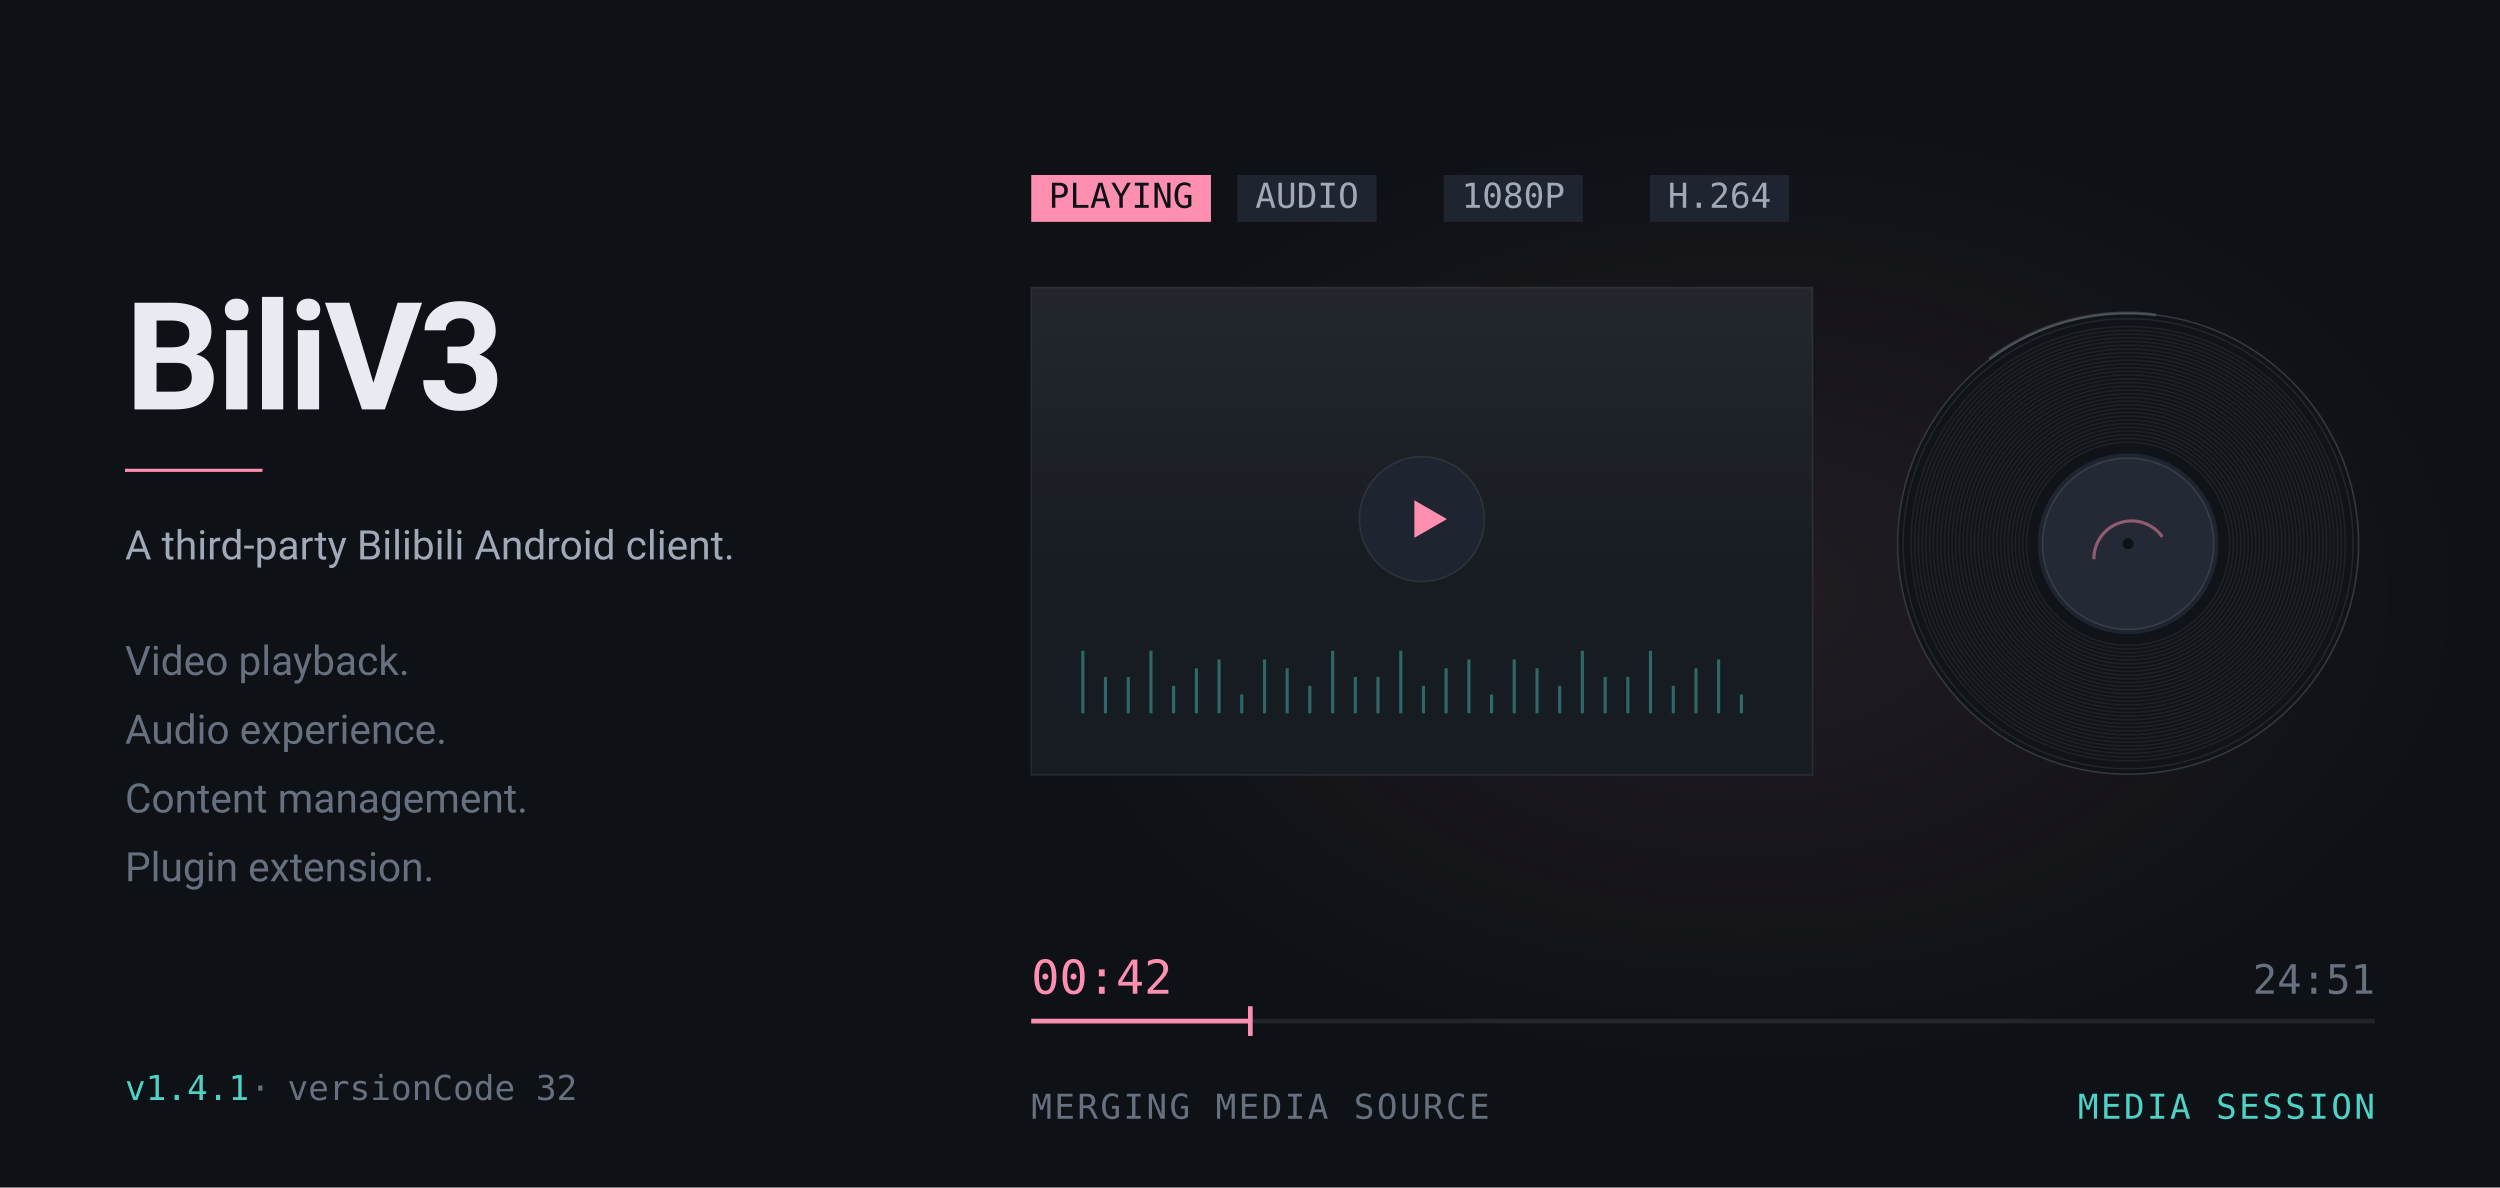
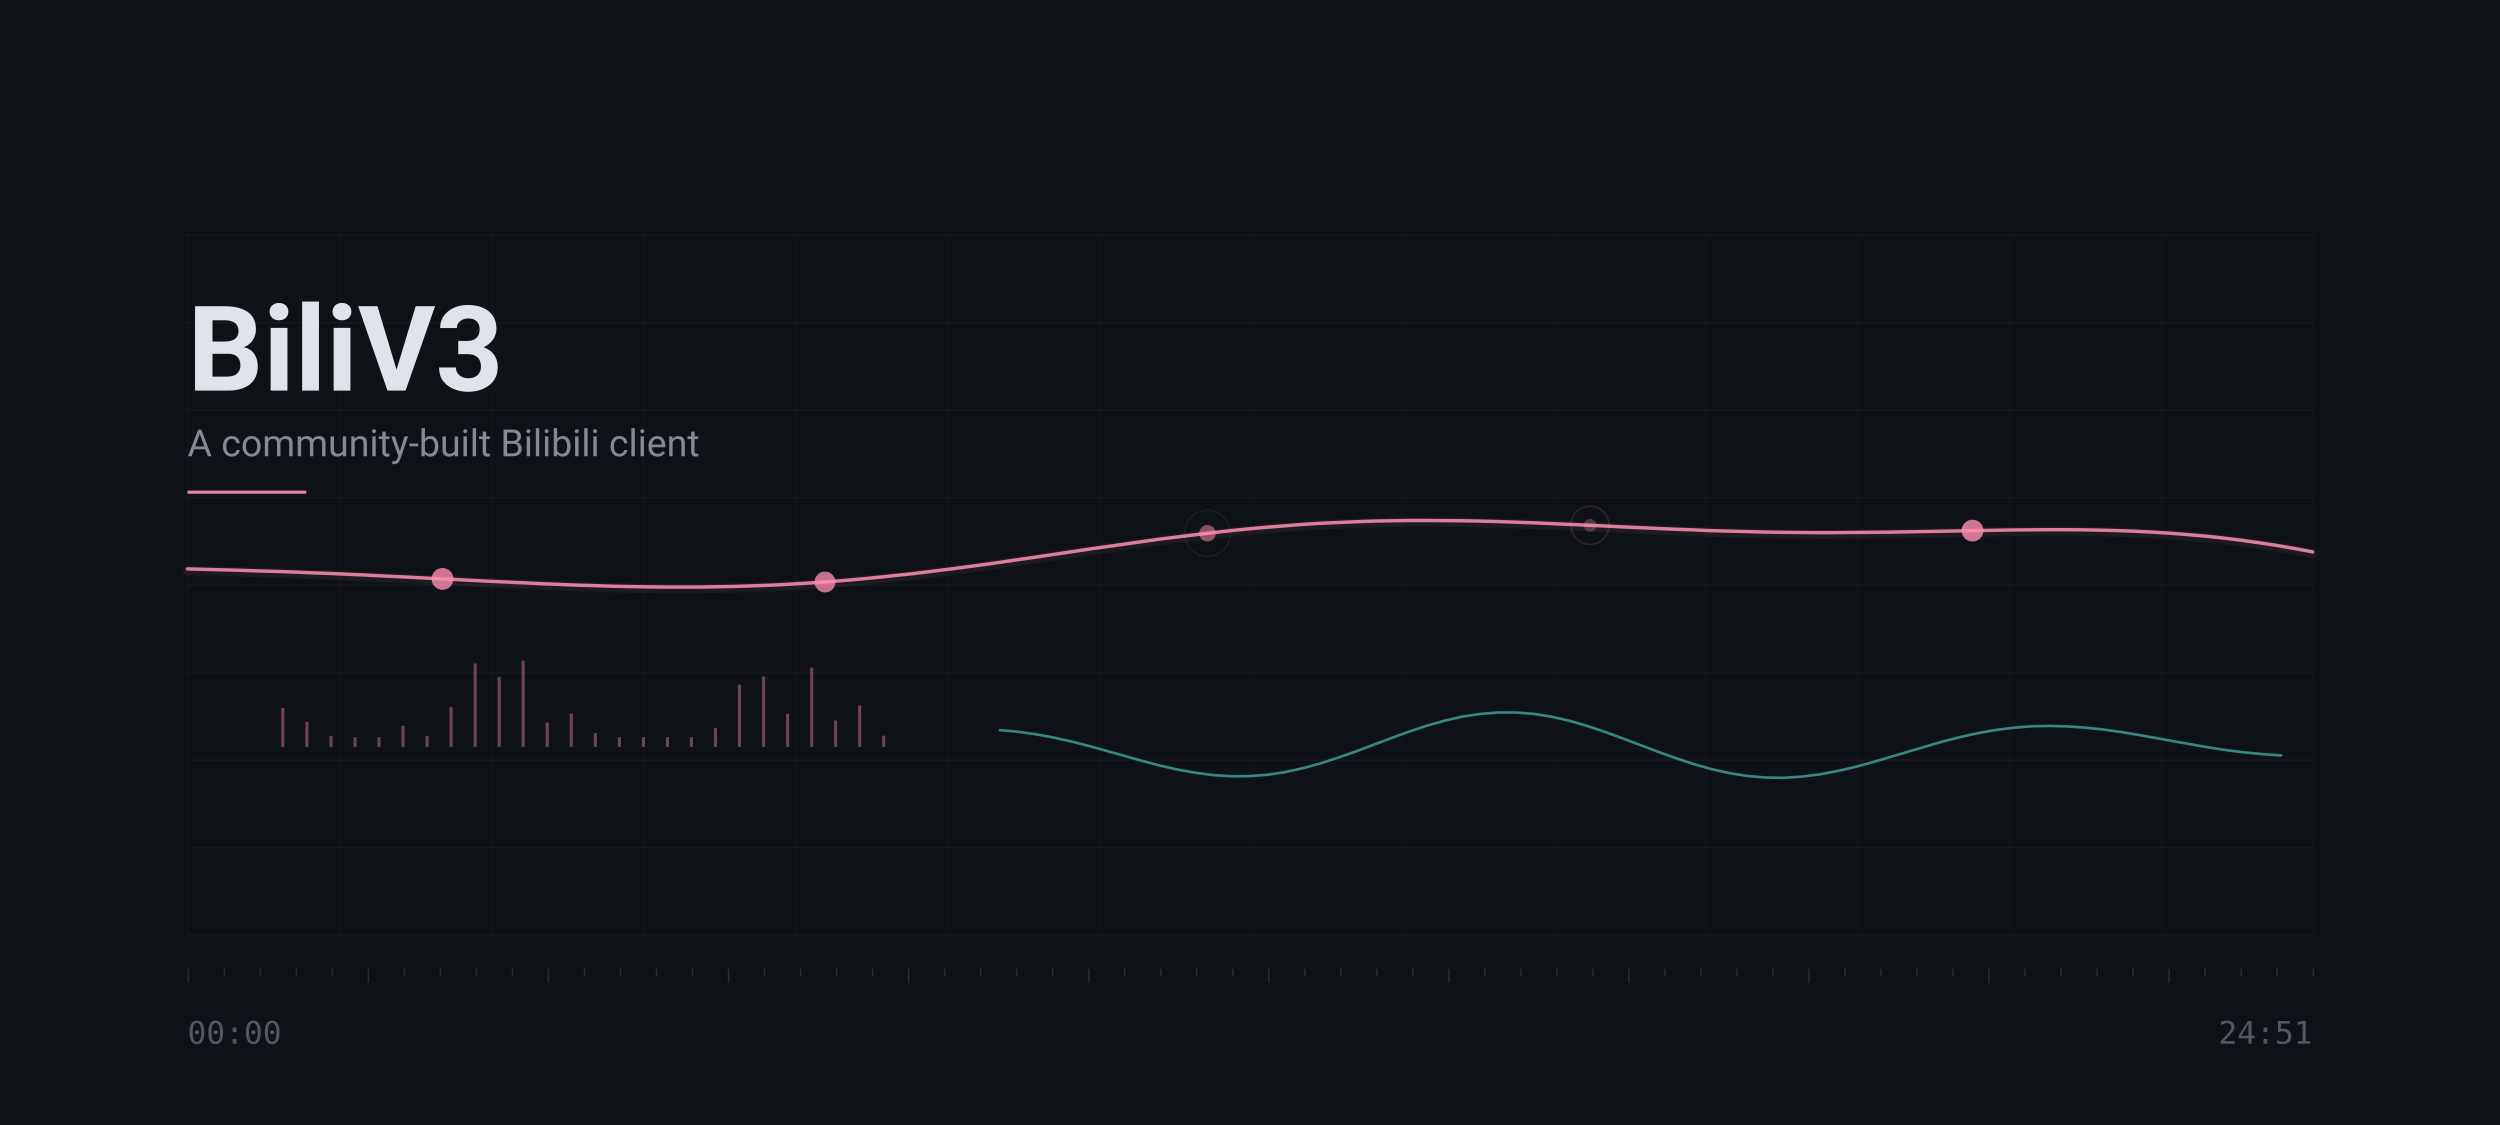
- <svg xmlns="http://www.w3.org/2000/svg" viewBox="0 0 1600 760" width="1600" height="760" role="img" aria-labelledby="ttl dsc">
-   <defs>
-     <radialGradient id="amb" cx="50%" cy="50%" r="50%">
-       <stop offset="0" stop-color="#FF8FB0" stop-opacity="0.085" />
-       <stop offset="1" stop-color="#FF8FB0" stop-opacity="0" />
-     </radialGradient>
-     <linearGradient id="sheen" x1="0" y1="0" x2="0" y2="1">
-       <stop offset="0" stop-color="#ffffff" stop-opacity="0.05" />
-       <stop offset="0.6" stop-color="#ffffff" stop-opacity="0" />
-     </linearGradient>
-   </defs>
-   <rect width="1600" height="760" fill="#0E1116" />
-   <ellipse cx="1120" cy="380" rx="470" ry="310" fill="url(#amb)" />
-   <text x="80" y="262" fill="#E8ECF2" font-family="-apple-system,BlinkMacSystemFont,Segoe UI,Roboto,Helvetica,Arial,sans-serif" font-size="96" font-weight="700" text-anchor="start" letter-spacing="-2.5">BiliV3</text>
-   <rect x="80" y="300" width="88" height="2" fill="#FF8FB0" />
-   <text x="80" y="358" fill="#A0A9B8" font-family="-apple-system,BlinkMacSystemFont,Segoe UI,Roboto,Helvetica,Arial,sans-serif" font-size="26" font-weight="400" text-anchor="start" letter-spacing="0">A third-party Bilibili Android client.</text>
-   <text x="80" y="432" fill="#66707F" font-family="-apple-system,BlinkMacSystemFont,Segoe UI,Roboto,Helvetica,Arial,sans-serif" font-size="26" font-weight="400" text-anchor="start" letter-spacing="0">Video playback.</text>
-   <text x="80" y="476" fill="#66707F" font-family="-apple-system,BlinkMacSystemFont,Segoe UI,Roboto,Helvetica,Arial,sans-serif" font-size="26" font-weight="400" text-anchor="start" letter-spacing="0">Audio experience.</text>
-   <text x="80" y="520" fill="#66707F" font-family="-apple-system,BlinkMacSystemFont,Segoe UI,Roboto,Helvetica,Arial,sans-serif" font-size="26" font-weight="400" text-anchor="start" letter-spacing="0">Content management.</text>
-   <text x="80" y="564" fill="#66707F" font-family="-apple-system,BlinkMacSystemFont,Segoe UI,Roboto,Helvetica,Arial,sans-serif" font-size="26" font-weight="400" text-anchor="start" letter-spacing="0">Plugin extension.</text>
-   <text x="80" y="704" fill="#4FD1C5" font-family="ui-monospace,SFMono-Regular,Menlo,Consolas,monospace" font-size="22" font-weight="500" text-anchor="start" letter-spacing="0">v1.4.1</text>
-   <text x="160" y="704" fill="#66707F" font-family="ui-monospace,SFMono-Regular,Menlo,Consolas,monospace" font-size="22" font-weight="400" text-anchor="start" letter-spacing="0">·</text>
-   <text x="184" y="704" fill="#66707F" font-family="ui-monospace,SFMono-Regular,Menlo,Consolas,monospace" font-size="22" font-weight="400" text-anchor="start" letter-spacing="0">versionCode 32</text>
-   <rect x="660" y="112" width="115" height="30" fill="#FF8FB0" />
-   <text x="717.5" y="133" fill="#0E1116" font-family="ui-monospace,SFMono-Regular,Menlo,Consolas,monospace" font-size="22" font-weight="500" text-anchor="middle" letter-spacing="0">PLAYING</text>
-   <rect x="792" y="112" width="89" height="30" fill="#1F2530" />
-   <text x="836.5" y="133" fill="#A0A9B8" font-family="ui-monospace,SFMono-Regular,Menlo,Consolas,monospace" font-size="22" font-weight="500" text-anchor="middle" letter-spacing="0">AUDIO</text>
-   <rect x="924" y="112" width="89" height="30" fill="#1F2530" />
-   <text x="968.5" y="133" fill="#A0A9B8" font-family="ui-monospace,SFMono-Regular,Menlo,Consolas,monospace" font-size="22" font-weight="500" text-anchor="middle" letter-spacing="0">1080P</text>
-   <rect x="1056" y="112" width="89" height="30" fill="#1F2530" />
-   <text x="1100.5" y="133" fill="#A0A9B8" font-family="ui-monospace,SFMono-Regular,Menlo,Consolas,monospace" font-size="22" font-weight="500" text-anchor="middle" letter-spacing="0">H.264</text>
-   <rect x="660" y="184" width="500" height="312" fill="#171B22" />
-   <rect x="660" y="184" width="500" height="312" fill="url(#sheen)" />
-   <rect x="660" y="184" width="500" height="312" fill="none" stroke="#ffffff14" />
-   <rect x="692.0" y="416.5" width="2" height="40.0" fill="#4FD1C5" opacity="0.42" />
-   <rect x="706.5" y="433.3" width="2" height="23.2" fill="#4FD1C5" opacity="0.42" />
-   <rect x="721.1" y="433.3" width="2" height="23.2" fill="#4FD1C5" opacity="0.42" />
-   <rect x="735.6" y="416.5" width="2" height="40.0" fill="#4FD1C5" opacity="0.42" />
-   <rect x="750.1" y="438.9" width="2" height="17.6" fill="#4FD1C5" opacity="0.42" />
-   <rect x="764.7" y="427.7" width="2" height="28.8" fill="#4FD1C5" opacity="0.42" />
-   <rect x="779.2" y="422.1" width="2" height="34.4" fill="#4FD1C5" opacity="0.42" />
-   <rect x="793.7" y="444.5" width="2" height="12.0" fill="#4FD1C5" opacity="0.42" />
-   <rect x="808.3" y="422.1" width="2" height="34.4" fill="#4FD1C5" opacity="0.42" />
-   <rect x="822.8" y="427.7" width="2" height="28.8" fill="#4FD1C5" opacity="0.42" />
-   <rect x="837.3" y="438.9" width="2" height="17.6" fill="#4FD1C5" opacity="0.42" />
-   <rect x="851.9" y="416.5" width="2" height="40.0" fill="#4FD1C5" opacity="0.42" />
-   <rect x="866.4" y="433.3" width="2" height="23.2" fill="#4FD1C5" opacity="0.42" />
-   <rect x="880.9" y="433.3" width="2" height="23.2" fill="#4FD1C5" opacity="0.42" />
-   <rect x="895.5" y="416.5" width="2" height="40.0" fill="#4FD1C5" opacity="0.42" />
-   <rect x="910.0" y="438.9" width="2" height="17.6" fill="#4FD1C5" opacity="0.42" />
-   <rect x="924.5" y="427.7" width="2" height="28.8" fill="#4FD1C5" opacity="0.42" />
-   <rect x="939.1" y="422.1" width="2" height="34.4" fill="#4FD1C5" opacity="0.42" />
-   <rect x="953.6" y="444.5" width="2" height="12.0" fill="#4FD1C5" opacity="0.42" />
-   <rect x="968.1" y="422.1" width="2" height="34.4" fill="#4FD1C5" opacity="0.42" />
-   <rect x="982.7" y="427.7" width="2" height="28.8" fill="#4FD1C5" opacity="0.42" />
-   <rect x="997.2" y="438.9" width="2" height="17.6" fill="#4FD1C5" opacity="0.42" />
-   <rect x="1011.7" y="416.5" width="2" height="40.0" fill="#4FD1C5" opacity="0.42" />
-   <rect x="1026.3" y="433.3" width="2" height="23.2" fill="#4FD1C5" opacity="0.42" />
-   <rect x="1040.8" y="433.3" width="2" height="23.2" fill="#4FD1C5" opacity="0.42" />
-   <rect x="1055.3" y="416.5" width="2" height="40.0" fill="#4FD1C5" opacity="0.42" />
-   <rect x="1069.9" y="438.9" width="2" height="17.6" fill="#4FD1C5" opacity="0.42" />
-   <rect x="1084.4" y="427.7" width="2" height="28.8" fill="#4FD1C5" opacity="0.42" />
-   <rect x="1098.9" y="422.1" width="2" height="34.4" fill="#4FD1C5" opacity="0.42" />
-   <rect x="1113.5" y="444.5" width="2" height="12.0" fill="#4FD1C5" opacity="0.42" />
-   <circle cx="910.0" cy="332.25" r="40" fill="#1F2530" />
-   <circle cx="910.0" cy="332.25" r="40" fill="none" stroke="#ffffff14" />
-   <path d="M905.2 320.2 L905.2 344.2 L926.0 332.2 Z" fill="#FF8FB0" />
-   <circle cx="1362" cy="348" r="148" fill="#101419" />
-   <circle cx="1362" cy="348" r="147.5" fill="none" stroke="#ffffff2b" opacity="0.9" />
-   <circle cx="1362" cy="348" r="144.0" fill="none" stroke="#ffffff2b" opacity="0.45" />
-   <circle cx="1362" cy="348" r="139.0" fill="none" stroke="#ffffff2b" opacity="0.34" />
-   <circle cx="1362" cy="348" r="136.6" fill="none" stroke="#ffffff2b" opacity="0.34" />
-   <circle cx="1362" cy="348" r="134.2" fill="none" stroke="#ffffff2b" opacity="0.34" />
-   <circle cx="1362" cy="348" r="131.8" fill="none" stroke="#ffffff2b" opacity="0.34" />
-   <circle cx="1362" cy="348" r="129.5" fill="none" stroke="#ffffff2b" opacity="0.34" />
-   <circle cx="1362" cy="348" r="127.1" fill="none" stroke="#ffffff2b" opacity="0.34" />
-   <circle cx="1362" cy="348" r="124.7" fill="none" stroke="#ffffff2b" opacity="0.34" />
-   <circle cx="1362" cy="348" r="122.3" fill="none" stroke="#ffffff2b" opacity="0.34" />
-   <circle cx="1362" cy="348" r="119.9" fill="none" stroke="#ffffff2b" opacity="0.34" />
-   <circle cx="1362" cy="348" r="117.5" fill="none" stroke="#ffffff2b" opacity="0.34" />
-   <circle cx="1362" cy="348" r="115.1" fill="none" stroke="#ffffff2b" opacity="0.34" />
-   <circle cx="1362" cy="348" r="112.7" fill="none" stroke="#ffffff2b" opacity="0.34" />
-   <circle cx="1362" cy="348" r="110.4" fill="none" stroke="#ffffff2b" opacity="0.34" />
-   <circle cx="1362" cy="348" r="108.0" fill="none" stroke="#ffffff2b" opacity="0.34" />
-   <circle cx="1362" cy="348" r="105.6" fill="none" stroke="#ffffff2b" opacity="0.34" />
-   <circle cx="1362" cy="348" r="103.2" fill="none" stroke="#ffffff2b" opacity="0.34" />
-   <circle cx="1362" cy="348" r="100.8" fill="none" stroke="#ffffff2b" opacity="0.34" />
-   <circle cx="1362" cy="348" r="98.4" fill="none" stroke="#ffffff2b" opacity="0.34" />
-   <circle cx="1362" cy="348" r="96.0" fill="none" stroke="#ffffff2b" opacity="0.34" />
-   <circle cx="1362" cy="348" r="93.6" fill="none" stroke="#ffffff2b" opacity="0.34" />
-   <circle cx="1362" cy="348" r="91.3" fill="none" stroke="#ffffff2b" opacity="0.34" />
-   <circle cx="1362" cy="348" r="88.9" fill="none" stroke="#ffffff2b" opacity="0.34" />
-   <circle cx="1362" cy="348" r="86.5" fill="none" stroke="#ffffff2b" opacity="0.34" />
-   <circle cx="1362" cy="348" r="84.1" fill="none" stroke="#ffffff2b" opacity="0.34" />
-   <circle cx="1362" cy="348" r="81.7" fill="none" stroke="#ffffff2b" opacity="0.34" />
-   <circle cx="1362" cy="348" r="79.3" fill="none" stroke="#ffffff2b" opacity="0.34" />
-   <circle cx="1362" cy="348" r="76.9" fill="none" stroke="#ffffff2b" opacity="0.34" />
-   <circle cx="1362" cy="348" r="74.5" fill="none" stroke="#ffffff2b" opacity="0.34" />
-   <circle cx="1362" cy="348" r="72.2" fill="none" stroke="#ffffff2b" opacity="0.34" />
-   <circle cx="1362" cy="348" r="69.8" fill="none" stroke="#ffffff2b" opacity="0.34" />
-   <circle cx="1362" cy="348" r="67.4" fill="none" stroke="#ffffff2b" opacity="0.34" />
-   <circle cx="1362" cy="348" r="65.0" fill="none" stroke="#ffffff2b" opacity="0.34" />
-   <path d="M1273.2 229.6 A147.3 147.3 0 0 1 1379.8 201.5" fill="none" stroke="#A0A9B8" stroke-opacity="0.26" stroke-width="2" />
-   <circle cx="1362" cy="348" r="57.8" fill="#1F2530" />
-   <circle cx="1362" cy="348" r="54.8" fill="#232A35" />
-   <circle cx="1362" cy="348" r="54.8" fill="none" stroke="#ffffff2b" opacity="0.6" />
-   <path d="M1340.1 357.9 A24.1 24.1 0 0 1 1383.9 343.6" fill="none" stroke="#FF8FB0" stroke-opacity="0.5" stroke-width="2" />
-   <circle cx="1362" cy="348" r="3.5" fill="#0E1116" />
-   <text x="660" y="636" fill="#FF8FB0" font-family="ui-monospace,SFMono-Regular,Menlo,Consolas,monospace" font-size="30" font-weight="500" text-anchor="start" letter-spacing="0">00:42</text>
-   <text x="1520" y="636" fill="#66707F" font-family="ui-monospace,SFMono-Regular,Menlo,Consolas,monospace" font-size="26" font-weight="500" text-anchor="end" letter-spacing="0">24:51</text>
-   <rect x="660" y="652" width="860" height="3" fill="#ffffff14" />
-   <rect x="660" y="652" width="140.18" height="3" fill="#FF8FB0" />
-   <rect x="798.7" y="644" width="3" height="19" fill="#FF8FB0" />
-   <text x="660" y="716" fill="#66707F" font-family="ui-monospace,SFMono-Regular,Menlo,Consolas,monospace" font-size="22" font-weight="500" text-anchor="start" letter-spacing="1.5">MERGING MEDIA SOURCE</text>
-   <text x="1520" y="716" fill="#4FD1C5" font-family="ui-monospace,SFMono-Regular,Menlo,Consolas,monospace" font-size="22" font-weight="500" text-anchor="end" letter-spacing="1.5">MEDIA SESSION</text>
+ <svg xmlns="http://www.w3.org/2000/svg" viewBox="0 0 1600 720" width="1600" height="720" role="img" aria-labelledby="t d">
+   <rect width="1600" height="720" fill="#0E1116" />
+   <rect x="120.0" y="150.0" width="1360.0" height="1.0" fill="#FFFFFF" opacity="0.032" />
+   <rect x="120.0" y="206.0" width="1360.0" height="1.0" fill="#FFFFFF" opacity="0.032" />
+   <rect x="120.0" y="262.0" width="1360.0" height="1.0" fill="#FFFFFF" opacity="0.032" />
+   <rect x="120.0" y="318.0" width="1360.0" height="1.0" fill="#FFFFFF" opacity="0.032" />
+   <rect x="120.0" y="374.0" width="1360.0" height="1.0" fill="#FFFFFF" opacity="0.032" />
+   <rect x="120.0" y="430.0" width="1360.0" height="1.0" fill="#FFFFFF" opacity="0.032" />
+   <rect x="120.0" y="486.0" width="1360.0" height="1.0" fill="#FFFFFF" opacity="0.032" />
+   <rect x="120.0" y="542.0" width="1360.0" height="1.0" fill="#FFFFFF" opacity="0.032" />
+   <rect x="120.0" y="598.0" width="1360.0" height="1.0" fill="#FFFFFF" opacity="0.032" />
+   <rect x="120.0" y="150.0" width="1.0" height="448.0" fill="#FFFFFF" opacity="0.016" />
+   <rect x="217.1" y="150.0" width="1.0" height="448.0" fill="#FFFFFF" opacity="0.016" />
+   <rect x="314.3" y="150.0" width="1.0" height="448.0" fill="#FFFFFF" opacity="0.016" />
+   <rect x="411.4" y="150.0" width="1.0" height="448.0" fill="#FFFFFF" opacity="0.016" />
+   <rect x="508.6" y="150.0" width="1.0" height="448.0" fill="#FFFFFF" opacity="0.016" />
+   <rect x="605.7" y="150.0" width="1.0" height="448.0" fill="#FFFFFF" opacity="0.016" />
+   <rect x="702.9" y="150.0" width="1.0" height="448.0" fill="#FFFFFF" opacity="0.016" />
+   <rect x="800.0" y="150.0" width="1.0" height="448.0" fill="#FFFFFF" opacity="0.016" />
+   <rect x="897.1" y="150.0" width="1.0" height="448.0" fill="#FFFFFF" opacity="0.016" />
+   <rect x="994.3" y="150.0" width="1.0" height="448.0" fill="#FFFFFF" opacity="0.016" />
+   <rect x="1091.4" y="150.0" width="1.0" height="448.0" fill="#FFFFFF" opacity="0.016" />
+   <rect x="1188.6" y="150.0" width="1.0" height="448.0" fill="#FFFFFF" opacity="0.016" />
+   <rect x="1285.7" y="150.0" width="1.0" height="448.0" fill="#FFFFFF" opacity="0.016" />
+   <rect x="1382.9" y="150.0" width="1.0" height="448.0" fill="#FFFFFF" opacity="0.016" />
+   <rect x="1480.0" y="150.0" width="1.0" height="448.0" fill="#FFFFFF" opacity="0.016" />
+   <path d="M120.0 364.1 L131.3 364.4 L142.7 364.7 L154.0 365.0 L165.3 365.4 L176.7 365.7 L188.0 366.1 L199.3 366.6 L210.7 367.0 L222.0 367.5 L233.3 368.0 L244.7 368.6 L256.0 369.1 L267.3 369.7 L278.7 370.3 L290.0 370.8 L301.3 371.4 L312.7 372.0 L324.0 372.5 L335.3 373.0 L346.7 373.6 L358.0 374.0 L369.3 374.5 L380.7 374.8 L392.0 375.2 L403.3 375.4 L414.7 375.6 L426.0 375.7 L437.3 375.7 L448.7 375.7 L460.0 375.5 L471.3 375.3 L482.7 374.9 L494.0 374.5 L505.3 373.9 L516.7 373.2 L528.0 372.5 L539.3 371.6 L550.7 370.6 L562.0 369.5 L573.3 368.3 L584.7 367.1 L596.0 365.7 L607.3 364.3 L618.7 362.8 L630.0 361.3 L641.3 359.7 L652.7 358.0 L664.0 356.4 L675.3 354.7 L686.7 353.0 L698.0 351.3 L709.3 349.7 L720.7 348.1 L732.0 346.5 L743.3 344.9 L754.7 343.5 L766.0 342.1 L777.3 340.8 L788.7 339.5 L800.0 338.4 L811.3 337.4 L822.7 336.5 L834.0 335.6 L845.3 334.9 L856.7 334.4 L868.0 333.9 L879.3 333.5 L890.7 333.3 L902.0 333.1 L913.3 333.1 L924.7 333.2 L936.0 333.3 L947.3 333.5 L958.7 333.8 L970.0 334.2 L981.3 334.6 L992.7 335.1 L1004.0 335.6 L1015.3 336.1 L1026.7 336.6 L1038.0 337.2 L1049.3 337.7 L1060.7 338.2 L1072.0 338.7 L1083.3 339.1 L1094.7 339.6 L1106.0 339.9 L1117.3 340.2 L1128.7 340.5 L1140.0 340.7 L1151.3 340.8 L1162.7 340.9 L1174.0 340.9 L1185.3 340.8 L1196.7 340.7 L1208.0 340.6 L1219.3 340.4 L1230.7 340.2 L1242.0 340.0 L1253.3 339.8 L1264.7 339.6 L1276.0 339.4 L1287.3 339.2 L1298.7 339.1 L1310.0 339.0 L1321.3 339.0 L1332.7 339.1 L1344.0 339.3 L1355.3 339.6 L1366.7 340.0 L1378.0 340.6 L1389.3 341.3 L1400.7 342.2 L1412.0 343.2 L1423.3 344.4 L1434.7 345.8 L1446.0 347.4 L1457.3 349.1 L1468.7 351.1 L1480.0 353.2" fill="none" stroke="#FF8FB0" stroke-width="2.2" stroke-linecap="round" stroke-linejoin="round" opacity="0.850" />
+   <path d="M120.0 365.1 L131.3 365.4 L142.7 365.7 L154.0 366.0 L165.3 366.4 L176.7 366.7 L188.0 367.1 L199.3 367.6 L210.7 368.0 L222.0 368.5 L233.3 369.0 L244.7 369.6 L256.0 370.1 L267.3 370.7 L278.7 371.3 L290.0 371.8 L301.3 372.4 L312.7 373.0 L324.0 373.5 L335.3 374.0 L346.7 374.6 L358.0 375.0 L369.3 375.5 L380.7 375.8 L392.0 376.2 L403.3 376.4 L414.7 376.6 L426.0 376.7 L437.3 376.7 L448.7 376.7 L460.0 376.5 L471.3 376.3 L482.7 375.9 L494.0 375.5 L505.3 374.9 L516.7 374.2 L528.0 373.5 L539.3 372.6 L550.7 371.6 L562.0 370.5 L573.3 369.3 L584.7 368.1 L596.0 366.7 L607.3 365.3 L618.7 363.8 L630.0 362.3 L641.3 360.7 L652.7 359.0 L664.0 357.4 L675.3 355.7 L686.7 354.0 L698.0 352.3 L709.3 350.7 L720.7 349.1 L732.0 347.5 L743.3 345.9 L754.7 344.5 L766.0 343.1 L777.3 341.8 L788.7 340.5 L800.0 339.4 L811.3 338.4 L822.7 337.5 L834.0 336.6 L845.3 335.9 L856.7 335.4 L868.0 334.9 L879.3 334.5 L890.7 334.3 L902.0 334.1 L913.3 334.1 L924.7 334.2 L936.0 334.3 L947.3 334.5 L958.7 334.8 L970.0 335.2 L981.3 335.6 L992.7 336.1 L1004.0 336.6 L1015.3 337.1 L1026.7 337.6 L1038.0 338.2 L1049.3 338.7 L1060.7 339.2 L1072.0 339.7 L1083.3 340.1 L1094.7 340.6 L1106.0 340.9 L1117.3 341.2 L1128.7 341.5 L1140.0 341.7 L1151.3 341.8 L1162.7 341.9 L1174.0 341.9 L1185.3 341.8 L1196.7 341.7 L1208.0 341.6 L1219.3 341.4 L1230.7 341.2 L1242.0 341.0 L1253.3 340.8 L1264.7 340.6 L1276.0 340.4 L1287.3 340.2 L1298.7 340.1 L1310.0 340.0 L1321.3 340.0 L1332.7 340.1 L1344.0 340.3 L1355.3 340.6 L1366.7 341.0 L1378.0 341.6 L1389.3 342.3 L1400.7 343.2 L1412.0 344.2 L1423.3 345.4 L1434.7 346.8 L1446.0 348.4 L1457.3 350.1 L1468.7 352.1 L1480.0 354.2" fill="none" stroke="#FF8FB0" stroke-width="6" stroke-linecap="round" stroke-linejoin="round" opacity="0.070" />
+   <circle cx="283.2" cy="370.5" r="7.0" fill="#FF8FB0" opacity="0.800" />
+   <circle cx="283.2" cy="370.5" r="18.0" fill="none" stroke="#FF8FB0" stroke-width="1" opacity="0.000" />
+   <circle cx="528.0" cy="372.5" r="6.7" fill="#FF8FB0" opacity="0.752" />
+   <circle cx="528.0" cy="372.5" r="17.5" fill="none" stroke="#FF8FB0" stroke-width="1" opacity="0.014" />
+   <circle cx="772.8" cy="341.3" r="5.3" fill="#FF8FB0" opacity="0.497" />
+   <circle cx="772.8" cy="341.3" r="14.7" fill="none" stroke="#FF8FB0" stroke-width="1" opacity="0.088" />
+   <circle cx="1017.6" cy="336.2" r="4.1" fill="#FF8FB0" opacity="0.270" />
+   <circle cx="1017.6" cy="336.2" r="12.2" fill="none" stroke="#FF8FB0" stroke-width="1" opacity="0.154" />
+   <circle cx="1262.4" cy="339.6" r="7.0" fill="#FF8FB0" opacity="0.800" />
+   <circle cx="1262.4" cy="339.6" r="18.0" fill="none" stroke="#FF8FB0" stroke-width="1" opacity="0.000" />
+   <path d="M640.0 467.3 L651.4 468.3 L662.8 469.9 L674.2 472.0 L685.6 474.5 L696.9 477.4 L708.3 480.6 L719.7 483.8 L731.1 487.0 L742.5 490.0 L753.9 492.6 L765.3 494.6 L776.7 496.1 L788.1 496.8 L799.4 496.7 L810.8 495.9 L822.2 494.2 L833.6 491.7 L845.0 488.6 L856.4 484.9 L867.8 480.9 L879.2 476.6 L890.6 472.3 L901.9 468.2 L913.3 464.4 L924.7 461.2 L936.1 458.6 L947.5 456.9 L958.9 456.0 L970.3 456.0 L981.7 456.9 L993.1 458.7 L1004.4 461.3 L1015.8 464.6 L1027.2 468.4 L1038.6 472.6 L1050.0 476.9 L1061.4 481.2 L1072.8 485.3 L1084.2 489.1 L1095.6 492.3 L1106.9 494.8 L1118.3 496.6 L1129.7 497.6 L1141.1 497.8 L1152.5 497.1 L1163.9 495.7 L1175.3 493.6 L1186.7 491.0 L1198.1 487.9 L1209.4 484.6 L1220.8 481.2 L1232.2 477.8 L1243.6 474.5 L1255.0 471.6 L1266.4 469.1 L1277.8 467.1 L1289.2 465.7 L1300.6 464.8 L1311.9 464.6 L1323.3 464.9 L1334.7 465.7 L1346.1 466.9 L1357.5 468.5 L1368.9 470.4 L1380.3 472.4 L1391.7 474.5 L1403.1 476.5 L1414.4 478.5 L1425.8 480.2 L1437.2 481.6 L1448.6 482.7 L1460.0 483.5" fill="none" stroke="#4FD1C5" stroke-width="1.7" stroke-linecap="round" stroke-linejoin="round" opacity="0.620" />
+   <rect x="180.0" y="453.1" width="2.0" height="24.9" fill="#FF8FB0" opacity="0.400" />
+   <rect x="195.4" y="461.9" width="2.0" height="16.1" fill="#FF8FB0" opacity="0.400" />
+   <rect x="210.8" y="471.1" width="2.0" height="6.9" fill="#FF8FB0" opacity="0.400" />
+   <rect x="226.2" y="471.8" width="2.0" height="6.2" fill="#FF8FB0" opacity="0.400" />
+   <rect x="241.5" y="471.8" width="2.0" height="6.2" fill="#FF8FB0" opacity="0.400" />
+   <rect x="256.9" y="464.5" width="2.0" height="13.5" fill="#FF8FB0" opacity="0.400" />
+   <rect x="272.3" y="471.1" width="2.0" height="6.9" fill="#FF8FB0" opacity="0.400" />
+   <rect x="287.7" y="452.5" width="2.0" height="25.5" fill="#FF8FB0" opacity="0.400" />
+   <rect x="303.1" y="424.6" width="2.0" height="53.4" fill="#FF8FB0" opacity="0.400" />
+   <rect x="318.5" y="433.2" width="2.0" height="44.8" fill="#FF8FB0" opacity="0.400" />
+   <rect x="333.8" y="422.8" width="2.0" height="55.2" fill="#FF8FB0" opacity="0.400" />
+   <rect x="349.2" y="462.4" width="2.0" height="15.6" fill="#FF8FB0" opacity="0.400" />
+   <rect x="364.6" y="456.6" width="2.0" height="21.4" fill="#FF8FB0" opacity="0.400" />
+   <rect x="380.0" y="469.2" width="2.0" height="8.8" fill="#FF8FB0" opacity="0.400" />
+   <rect x="395.4" y="471.8" width="2.0" height="6.2" fill="#FF8FB0" opacity="0.400" />
+   <rect x="410.8" y="471.8" width="2.0" height="6.2" fill="#FF8FB0" opacity="0.400" />
+   <rect x="426.2" y="471.8" width="2.0" height="6.2" fill="#FF8FB0" opacity="0.400" />
+   <rect x="441.5" y="471.8" width="2.0" height="6.2" fill="#FF8FB0" opacity="0.400" />
+   <rect x="456.9" y="466.0" width="2.0" height="12.0" fill="#FF8FB0" opacity="0.400" />
+   <rect x="472.3" y="438.2" width="2.0" height="39.8" fill="#FF8FB0" opacity="0.400" />
+   <rect x="487.7" y="433.0" width="2.0" height="45.0" fill="#FF8FB0" opacity="0.400" />
+   <rect x="503.1" y="456.8" width="2.0" height="21.2" fill="#FF8FB0" opacity="0.400" />
+   <rect x="518.5" y="427.3" width="2.0" height="50.7" fill="#FF8FB0" opacity="0.400" />
+   <rect x="533.8" y="461.1" width="2.0" height="16.9" fill="#FF8FB0" opacity="0.400" />
+   <rect x="549.2" y="451.5" width="2.0" height="26.5" fill="#FF8FB0" opacity="0.400" />
+   <rect x="564.6" y="470.8" width="2.0" height="7.2" fill="#FF8FB0" opacity="0.400" />
+   <rect x="120.0" y="620.0" width="1.0" height="9.0" fill="#3C4450" opacity="0.550" />
+   <rect x="143.1" y="620.0" width="1.0" height="5.0" fill="#3C4450" opacity="0.550" />
+   <rect x="166.1" y="620.0" width="1.0" height="5.0" fill="#3C4450" opacity="0.550" />
+   <rect x="189.2" y="620.0" width="1.0" height="5.0" fill="#3C4450" opacity="0.550" />
+   <rect x="212.2" y="620.0" width="1.0" height="5.0" fill="#3C4450" opacity="0.550" />
+   <rect x="235.3" y="620.0" width="1.0" height="9.0" fill="#3C4450" opacity="0.550" />
+   <rect x="258.3" y="620.0" width="1.0" height="5.0" fill="#3C4450" opacity="0.550" />
+   <rect x="281.4" y="620.0" width="1.0" height="5.0" fill="#3C4450" opacity="0.550" />
+   <rect x="304.4" y="620.0" width="1.0" height="5.0" fill="#3C4450" opacity="0.550" />
+   <rect x="327.5" y="620.0" width="1.0" height="5.0" fill="#3C4450" opacity="0.550" />
+   <rect x="350.5" y="620.0" width="1.0" height="9.0" fill="#3C4450" opacity="0.550" />
+   <rect x="373.6" y="620.0" width="1.0" height="5.0" fill="#3C4450" opacity="0.550" />
+   <rect x="396.6" y="620.0" width="1.0" height="5.0" fill="#3C4450" opacity="0.550" />
+   <rect x="419.7" y="620.0" width="1.0" height="5.0" fill="#3C4450" opacity="0.550" />
+   <rect x="442.7" y="620.0" width="1.0" height="5.0" fill="#3C4450" opacity="0.550" />
+   <rect x="465.8" y="620.0" width="1.0" height="9.0" fill="#3C4450" opacity="0.550" />
+   <rect x="488.8" y="620.0" width="1.0" height="5.0" fill="#3C4450" opacity="0.550" />
+   <rect x="511.9" y="620.0" width="1.0" height="5.0" fill="#3C4450" opacity="0.550" />
+   <rect x="534.9" y="620.0" width="1.0" height="5.0" fill="#3C4450" opacity="0.550" />
+   <rect x="558.0" y="620.0" width="1.0" height="5.0" fill="#3C4450" opacity="0.550" />
+   <rect x="581.0" y="620.0" width="1.0" height="9.0" fill="#3C4450" opacity="0.550" />
+   <rect x="604.1" y="620.0" width="1.0" height="5.0" fill="#3C4450" opacity="0.550" />
+   <rect x="627.1" y="620.0" width="1.0" height="5.0" fill="#3C4450" opacity="0.550" />
+   <rect x="650.2" y="620.0" width="1.0" height="5.0" fill="#3C4450" opacity="0.550" />
+   <rect x="673.2" y="620.0" width="1.0" height="5.0" fill="#3C4450" opacity="0.550" />
+   <rect x="696.3" y="620.0" width="1.0" height="9.0" fill="#3C4450" opacity="0.550" />
+   <rect x="719.3" y="620.0" width="1.0" height="5.0" fill="#3C4450" opacity="0.550" />
+   <rect x="742.4" y="620.0" width="1.0" height="5.0" fill="#3C4450" opacity="0.550" />
+   <rect x="765.4" y="620.0" width="1.0" height="5.0" fill="#3C4450" opacity="0.550" />
+   <rect x="788.5" y="620.0" width="1.0" height="5.0" fill="#3C4450" opacity="0.550" />
+   <rect x="811.5" y="620.0" width="1.0" height="9.0" fill="#3C4450" opacity="0.550" />
+   <rect x="834.6" y="620.0" width="1.0" height="5.0" fill="#3C4450" opacity="0.550" />
+   <rect x="857.6" y="620.0" width="1.0" height="5.0" fill="#3C4450" opacity="0.550" />
+   <rect x="880.7" y="620.0" width="1.0" height="5.0" fill="#3C4450" opacity="0.550" />
+   <rect x="903.7" y="620.0" width="1.0" height="5.0" fill="#3C4450" opacity="0.550" />
+   <rect x="926.8" y="620.0" width="1.0" height="9.0" fill="#3C4450" opacity="0.550" />
+   <rect x="949.8" y="620.0" width="1.0" height="5.0" fill="#3C4450" opacity="0.550" />
+   <rect x="972.9" y="620.0" width="1.0" height="5.0" fill="#3C4450" opacity="0.550" />
+   <rect x="995.9" y="620.0" width="1.0" height="5.0" fill="#3C4450" opacity="0.550" />
+   <rect x="1019.0" y="620.0" width="1.0" height="5.0" fill="#3C4450" opacity="0.550" />
+   <rect x="1042.0" y="620.0" width="1.0" height="9.0" fill="#3C4450" opacity="0.550" />
+   <rect x="1065.1" y="620.0" width="1.0" height="5.0" fill="#3C4450" opacity="0.550" />
+   <rect x="1088.1" y="620.0" width="1.0" height="5.0" fill="#3C4450" opacity="0.550" />
+   <rect x="1111.2" y="620.0" width="1.0" height="5.0" fill="#3C4450" opacity="0.550" />
+   <rect x="1134.2" y="620.0" width="1.0" height="5.0" fill="#3C4450" opacity="0.550" />
+   <rect x="1157.3" y="620.0" width="1.0" height="9.0" fill="#3C4450" opacity="0.550" />
+   <rect x="1180.3" y="620.0" width="1.0" height="5.0" fill="#3C4450" opacity="0.550" />
+   <rect x="1203.4" y="620.0" width="1.0" height="5.0" fill="#3C4450" opacity="0.550" />
+   <rect x="1226.4" y="620.0" width="1.0" height="5.0" fill="#3C4450" opacity="0.550" />
+   <rect x="1249.5" y="620.0" width="1.0" height="5.0" fill="#3C4450" opacity="0.550" />
+   <rect x="1272.5" y="620.0" width="1.0" height="9.0" fill="#3C4450" opacity="0.550" />
+   <rect x="1295.6" y="620.0" width="1.0" height="5.0" fill="#3C4450" opacity="0.550" />
+   <rect x="1318.6" y="620.0" width="1.0" height="5.0" fill="#3C4450" opacity="0.550" />
+   <rect x="1341.7" y="620.0" width="1.0" height="5.0" fill="#3C4450" opacity="0.550" />
+   <rect x="1364.7" y="620.0" width="1.0" height="5.0" fill="#3C4450" opacity="0.550" />
+   <rect x="1387.8" y="620.0" width="1.0" height="9.0" fill="#3C4450" opacity="0.550" />
+   <rect x="1410.8" y="620.0" width="1.0" height="5.0" fill="#3C4450" opacity="0.550" />
+   <rect x="1433.9" y="620.0" width="1.0" height="5.0" fill="#3C4450" opacity="0.550" />
+   <rect x="1456.9" y="620.0" width="1.0" height="5.0" fill="#3C4450" opacity="0.550" />
+   <rect x="1480.0" y="620.0" width="1.0" height="5.0" fill="#3C4450" opacity="0.550" />
+   <text x="120.0" y="668.0" fill="#66707F" font-family="ui-monospace,SFMono-Regular,Menlo,Consolas,monospace" font-size="20" font-weight="400" text-anchor="start" opacity="0.750">00:00</text>
+   <text x="1480.0" y="668.0" fill="#66707F" font-family="ui-monospace,SFMono-Regular,Menlo,Consolas,monospace" font-size="20" font-weight="400" text-anchor="end" opacity="0.750">24:51</text>
+   <text x="120.0" y="250.0" fill="#E8ECF2" font-family="-apple-system,BlinkMacSystemFont,Segoe UI,Roboto,Helvetica,Arial,sans-serif" font-size="76" font-weight="600" text-anchor="start" opacity="0.960">BiliV3</text>
+   <text x="120.0" y="292.0" fill="#A0A9B8" font-family="-apple-system,BlinkMacSystemFont,Segoe UI,Roboto,Helvetica,Arial,sans-serif" font-size="24" font-weight="400" text-anchor="start" opacity="0.800">A community-built Bilibili client</text>
+   <rect x="120.0" y="314.0" width="76.0" height="2.0" fill="#FF8FB0" opacity="0.900" />
</svg>
